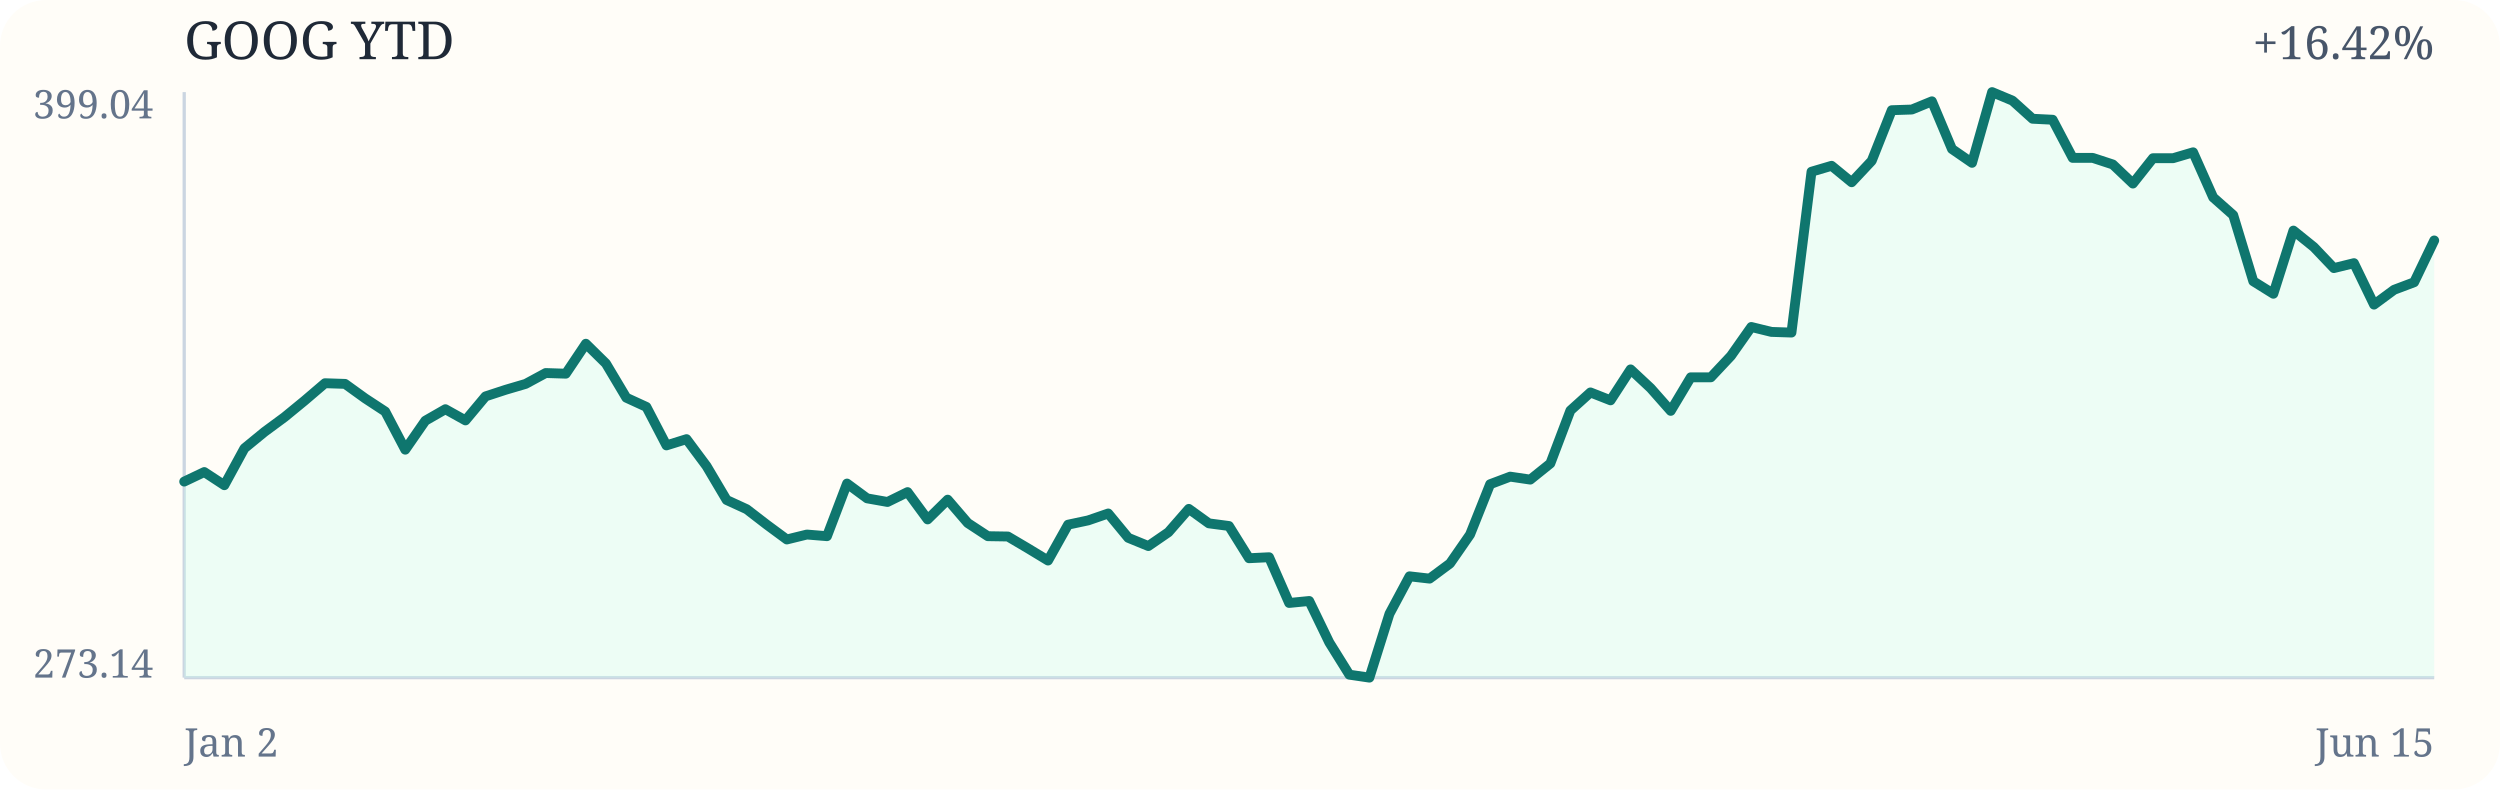
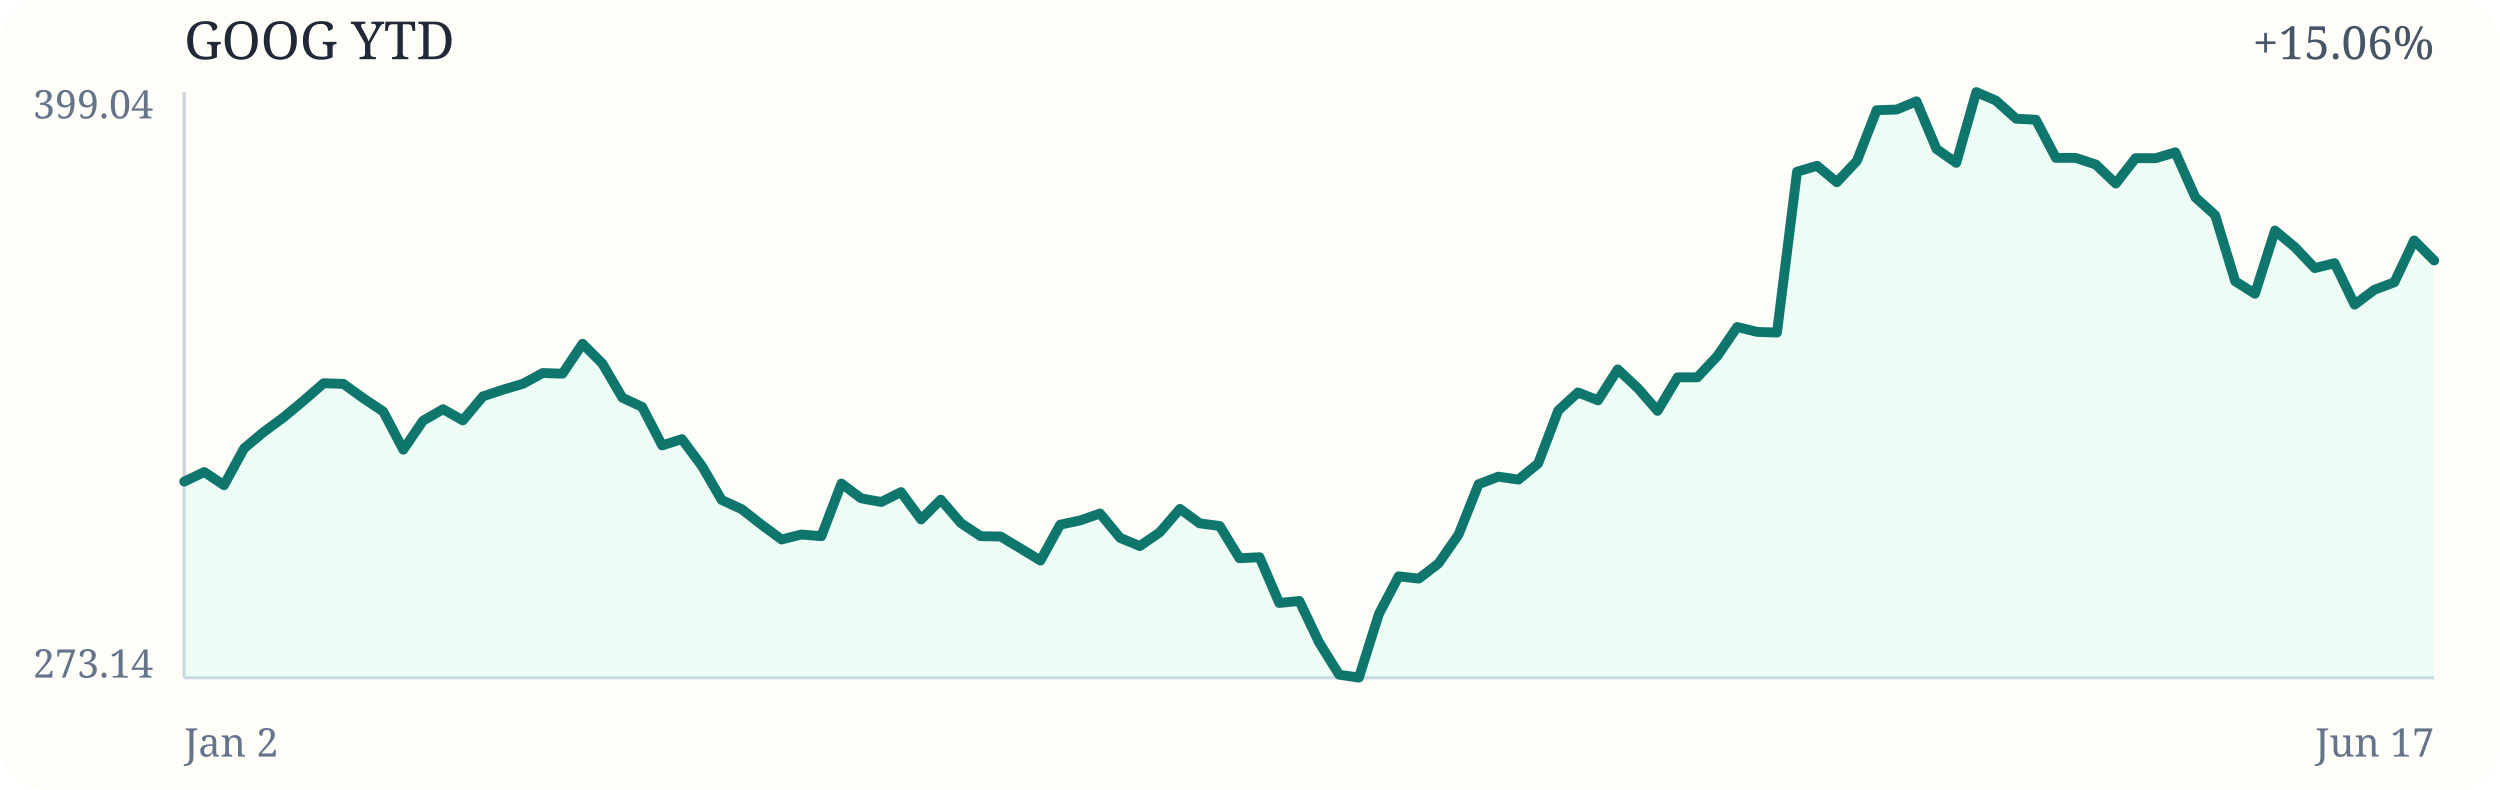
<svg xmlns="http://www.w3.org/2000/svg" width="760" height="240" viewBox="0 0 760 240" role="img" aria-labelledby="title desc">
  <rect width="100%" height="100%" fill="#fffdf8" rx="14" />
  <text x="56" y="18" font-size="16" font-family="Georgia, serif" fill="#1f2937">GOOG YTD</text>
-   <text x="740" y="18" text-anchor="end" font-size="14" font-family="Georgia, serif" fill="#475569">+16.42%</text>
+   <text x="740" y="18" text-anchor="end" font-size="14" font-family="Georgia, serif" fill="#475569">+15.06%</text>
  <line x1="56" y1="206" x2="740" y2="206" stroke="#cbd5e1" stroke-width="1" />
  <line x1="56" y1="28" x2="56" y2="206" stroke="#cbd5e1" stroke-width="1" />
  <text x="56" y="230" font-size="12" font-family="Georgia, serif" fill="#64748b">Jan 2</text>
-   <text x="740" y="230" text-anchor="end" font-size="12" font-family="Georgia, serif" fill="#64748b">Jun 15</text>
+   <text x="740" y="230" text-anchor="end" font-size="12" font-family="Georgia, serif" fill="#64748b">Jun 17</text>
  <text x="10" y="36" font-size="12" font-family="Georgia, serif" fill="#64748b">399.04</text>
  <text x="10" y="206" font-size="12" font-family="Georgia, serif" fill="#64748b">273.14</text>
-   <polygon points="56.0,206.0 56.0,146.4 62.1,143.5 68.2,147.5 74.3,136.3 80.4,131.3 86.5,126.8 92.6,121.8 98.8,116.5 104.9,116.7 111.0,121.1 117.1,125.1 123.2,136.7 129.3,127.9 135.4,124.4 141.5,127.8 147.6,120.5 153.7,118.5 159.8,116.7 165.9,113.4 172.0,113.6 178.1,104.5 184.2,110.5 190.4,120.9 196.5,123.7 202.6,135.4 208.7,133.5 214.8,141.7 220.9,152.0 227.0,154.8 233.1,159.5 239.2,164.0 245.3,162.5 251.4,163.0 257.5,147.0 263.6,151.5 269.8,152.6 275.9,149.6 282.0,157.9 288.1,151.9 294.2,159.0 300.3,163.0 306.4,163.1 312.5,166.7 318.6,170.4 324.7,159.5 330.8,158.2 336.9,156.1 343.0,163.5 349.1,166.0 355.2,161.8 361.4,154.7 367.5,159.1 373.6,159.9 379.7,169.7 385.8,169.4 391.9,183.3 398.0,182.7 404.1,195.3 410.2,205.1 416.3,206.0 422.4,186.6 428.5,175.2 434.6,175.9 440.8,171.3 446.9,162.5 453.0,147.2 459.1,144.9 465.2,145.8 471.3,140.9 477.4,124.8 483.5,119.3 489.6,121.7 495.7,112.3 501.8,118.0 507.9,124.9 514.0,114.7 520.1,114.7 526.2,108.2 532.4,99.4 538.5,100.9 544.6,101.1 550.7,52.2 556.8,50.4 562.9,55.4 569.0,48.9 575.1,33.5 581.2,33.3 587.3,30.8 593.4,45.3 599.5,49.5 605.6,28.0 611.8,30.6 617.9,36.1 624.0,36.4 630.1,48.0 636.2,48.0 642.3,50.0 648.4,55.8 654.5,48.1 660.6,48.1 666.7,46.3 672.8,60.0 678.9,65.4 685.0,85.5 691.1,89.3 697.2,70.1 703.4,75.1 709.5,81.5 715.6,80.0 721.7,92.6 727.8,88.1 733.9,85.8 740.0,73.1 740.0,206.0" fill="#ccfbf1" opacity="0.35" />
-   <polyline points="56.0,146.4 62.1,143.5 68.2,147.5 74.3,136.3 80.4,131.3 86.5,126.8 92.6,121.8 98.8,116.5 104.9,116.7 111.0,121.1 117.1,125.1 123.2,136.7 129.3,127.9 135.4,124.4 141.5,127.8 147.6,120.5 153.7,118.5 159.8,116.7 165.9,113.4 172.0,113.6 178.1,104.5 184.2,110.5 190.4,120.9 196.5,123.7 202.6,135.4 208.7,133.5 214.8,141.7 220.9,152.0 227.0,154.8 233.1,159.5 239.2,164.0 245.3,162.5 251.4,163.0 257.5,147.0 263.6,151.5 269.8,152.6 275.9,149.6 282.0,157.9 288.1,151.9 294.2,159.0 300.3,163.0 306.4,163.1 312.5,166.7 318.6,170.4 324.7,159.5 330.8,158.2 336.9,156.1 343.0,163.5 349.1,166.0 355.2,161.8 361.4,154.7 367.5,159.1 373.6,159.9 379.7,169.7 385.8,169.4 391.9,183.3 398.0,182.7 404.1,195.3 410.2,205.1 416.3,206.0 422.4,186.6 428.5,175.2 434.6,175.9 440.8,171.3 446.9,162.5 453.0,147.2 459.1,144.9 465.2,145.8 471.3,140.9 477.4,124.8 483.5,119.3 489.6,121.7 495.7,112.3 501.8,118.0 507.9,124.9 514.0,114.7 520.1,114.7 526.2,108.2 532.4,99.4 538.5,100.9 544.6,101.1 550.7,52.2 556.8,50.4 562.9,55.4 569.0,48.9 575.1,33.5 581.2,33.3 587.3,30.8 593.4,45.3 599.5,49.5 605.6,28.0 611.8,30.6 617.9,36.1 624.0,36.4 630.1,48.0 636.2,48.0 642.3,50.0 648.4,55.8 654.5,48.1 660.6,48.1 666.7,46.3 672.8,60.0 678.9,65.4 685.0,85.5 691.1,89.3 697.2,70.1 703.4,75.1 709.5,81.5 715.6,80.0 721.7,92.6 727.8,88.1 733.9,85.8 740.0,73.1" fill="none" stroke="#0f766e" stroke-width="3" stroke-linecap="round" stroke-linejoin="round" />
+   <polygon points="56.0,206.0 56.0,146.4 62.1,143.5 68.1,147.5 74.2,136.3 80.2,131.3 86.3,126.8 92.3,121.8 98.4,116.5 104.4,116.7 110.5,121.1 116.5,125.1 122.6,136.7 128.6,127.9 134.7,124.4 140.7,127.8 146.8,120.5 152.8,118.5 158.9,116.7 165.0,113.4 171.0,113.6 177.1,104.5 183.1,110.5 189.2,120.9 195.2,123.7 201.3,135.4 207.3,133.5 213.4,141.7 219.4,152.0 225.5,154.8 231.5,159.5 237.6,164.0 243.6,162.5 249.7,163.0 255.8,147.0 261.8,151.5 267.9,152.6 273.9,149.6 280.0,157.9 286.0,151.9 292.1,159.0 298.1,163.0 304.2,163.1 310.2,166.7 316.3,170.4 322.3,159.5 328.4,158.2 334.4,156.1 340.5,163.5 346.5,166.0 352.6,161.8 358.7,154.7 364.7,159.1 370.8,159.9 376.8,169.7 382.9,169.4 388.9,183.3 395.0,182.7 401.0,195.3 407.1,205.1 413.1,206.0 419.2,186.6 425.2,175.2 431.3,175.9 437.3,171.3 443.4,162.5 449.5,147.2 455.5,144.9 461.6,145.8 467.6,140.9 473.7,124.8 479.7,119.3 485.8,121.7 491.8,112.3 497.9,118.0 503.9,124.9 510.0,114.7 516.0,114.7 522.1,108.2 528.1,99.4 534.2,100.9 540.2,101.1 546.3,52.2 552.4,50.4 558.4,55.4 564.5,48.9 570.5,33.5 576.6,33.3 582.6,30.8 588.7,45.3 594.7,49.5 600.8,28.0 606.8,30.6 612.9,36.1 618.9,36.4 625.0,48.0 631.0,48.0 637.1,50.0 643.2,55.8 649.2,48.1 655.3,48.1 661.3,46.3 667.4,60.0 673.4,65.4 679.5,85.5 685.5,89.3 691.6,70.1 697.6,75.1 703.7,81.5 709.7,80.0 715.8,92.6 721.8,88.1 727.9,85.8 733.9,73.1 740.0,79.2 740.0,206.0" fill="#ccfbf1" opacity="0.35" />
+   <polyline points="56.0,146.4 62.1,143.5 68.1,147.5 74.2,136.3 80.2,131.3 86.3,126.8 92.3,121.8 98.4,116.5 104.4,116.7 110.5,121.1 116.5,125.1 122.6,136.7 128.6,127.9 134.7,124.4 140.7,127.8 146.8,120.5 152.8,118.5 158.9,116.7 165.0,113.4 171.0,113.6 177.1,104.5 183.1,110.5 189.2,120.9 195.2,123.7 201.3,135.4 207.3,133.5 213.4,141.7 219.4,152.0 225.5,154.8 231.5,159.5 237.6,164.0 243.6,162.5 249.7,163.0 255.8,147.0 261.8,151.5 267.9,152.6 273.9,149.6 280.0,157.9 286.0,151.9 292.1,159.0 298.1,163.0 304.2,163.1 310.2,166.7 316.3,170.4 322.3,159.5 328.4,158.2 334.4,156.1 340.5,163.5 346.5,166.0 352.6,161.8 358.7,154.7 364.7,159.1 370.8,159.9 376.8,169.7 382.9,169.4 388.9,183.3 395.0,182.7 401.0,195.3 407.1,205.1 413.1,206.0 419.2,186.6 425.2,175.2 431.3,175.9 437.3,171.3 443.4,162.5 449.5,147.2 455.5,144.9 461.6,145.8 467.6,140.9 473.7,124.8 479.7,119.3 485.8,121.7 491.8,112.3 497.9,118.0 503.9,124.9 510.0,114.7 516.0,114.7 522.1,108.2 528.1,99.4 534.2,100.9 540.2,101.1 546.3,52.2 552.4,50.4 558.4,55.4 564.5,48.9 570.5,33.5 576.6,33.3 582.6,30.8 588.7,45.3 594.7,49.5 600.8,28.0 606.8,30.6 612.9,36.1 618.9,36.4 625.0,48.0 631.0,48.0 637.1,50.0 643.2,55.8 649.2,48.1 655.3,48.1 661.3,46.3 667.4,60.0 673.4,65.4 679.5,85.5 685.5,89.3 691.6,70.1 697.6,75.1 703.7,81.5 709.7,80.0 715.8,92.6 721.8,88.1 727.9,85.8 733.9,73.1 740.0,79.2" fill="none" stroke="#0f766e" stroke-width="3" stroke-linecap="round" stroke-linejoin="round" />
</svg>
